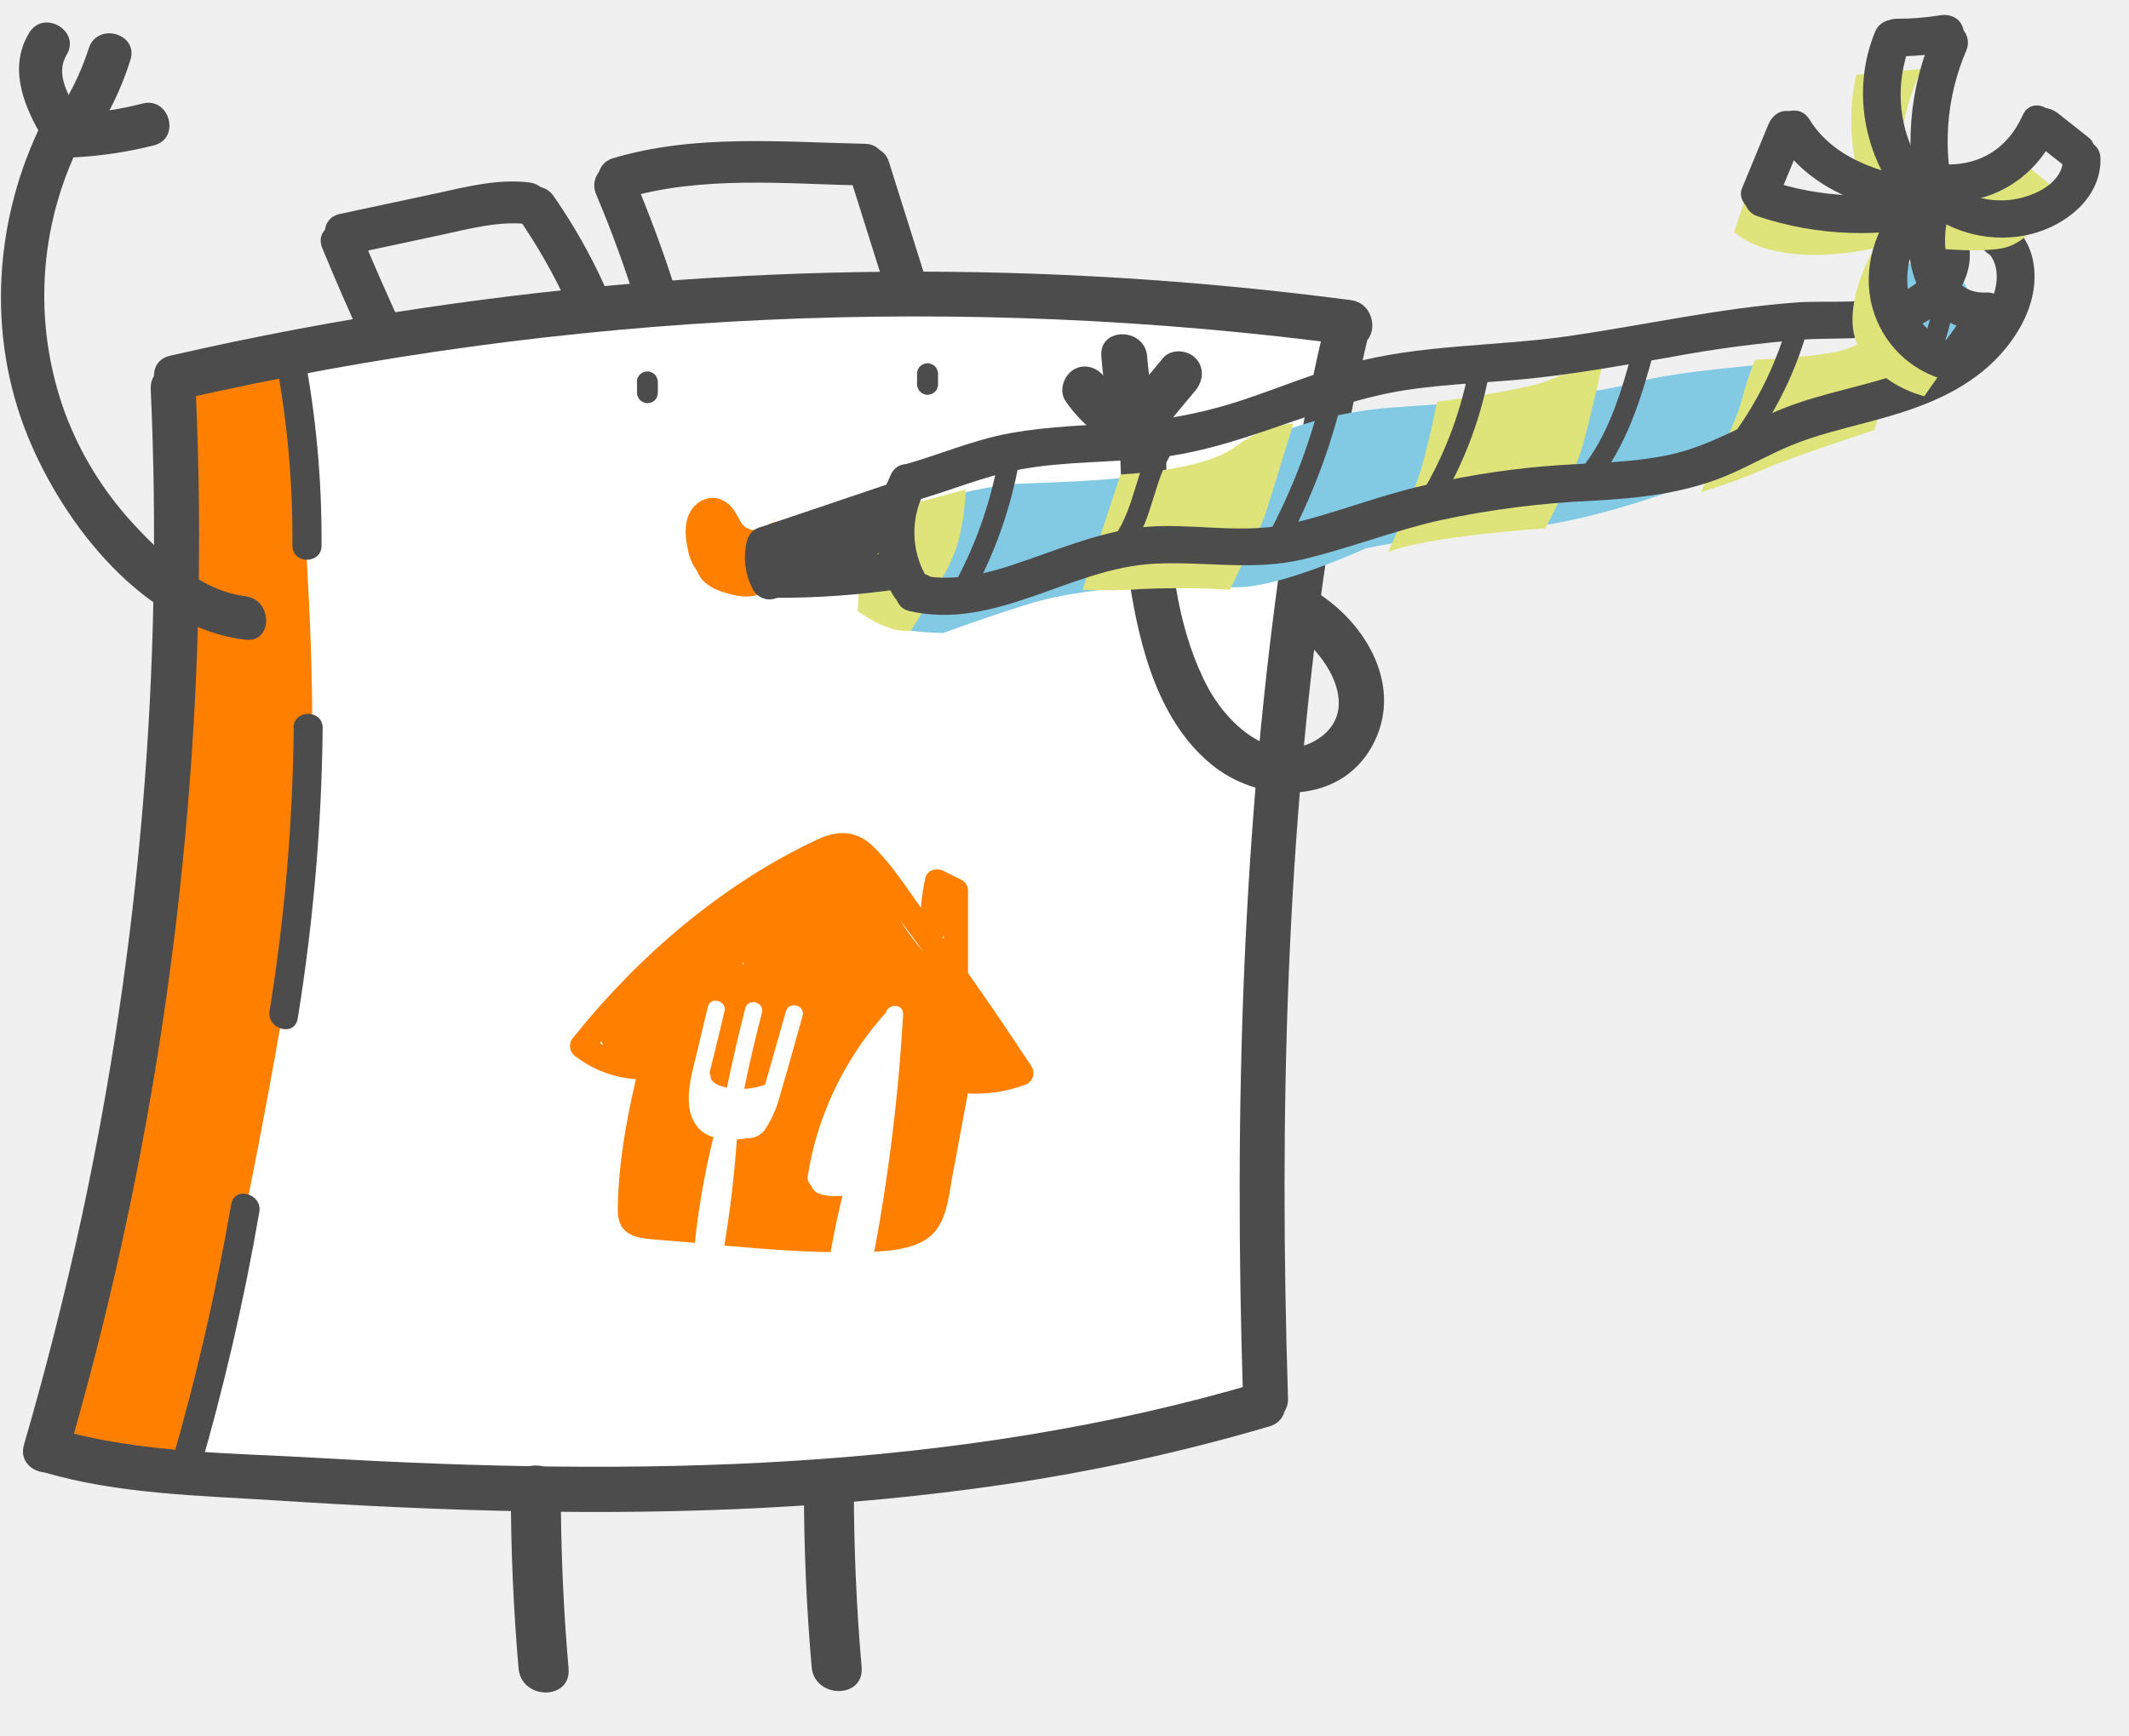
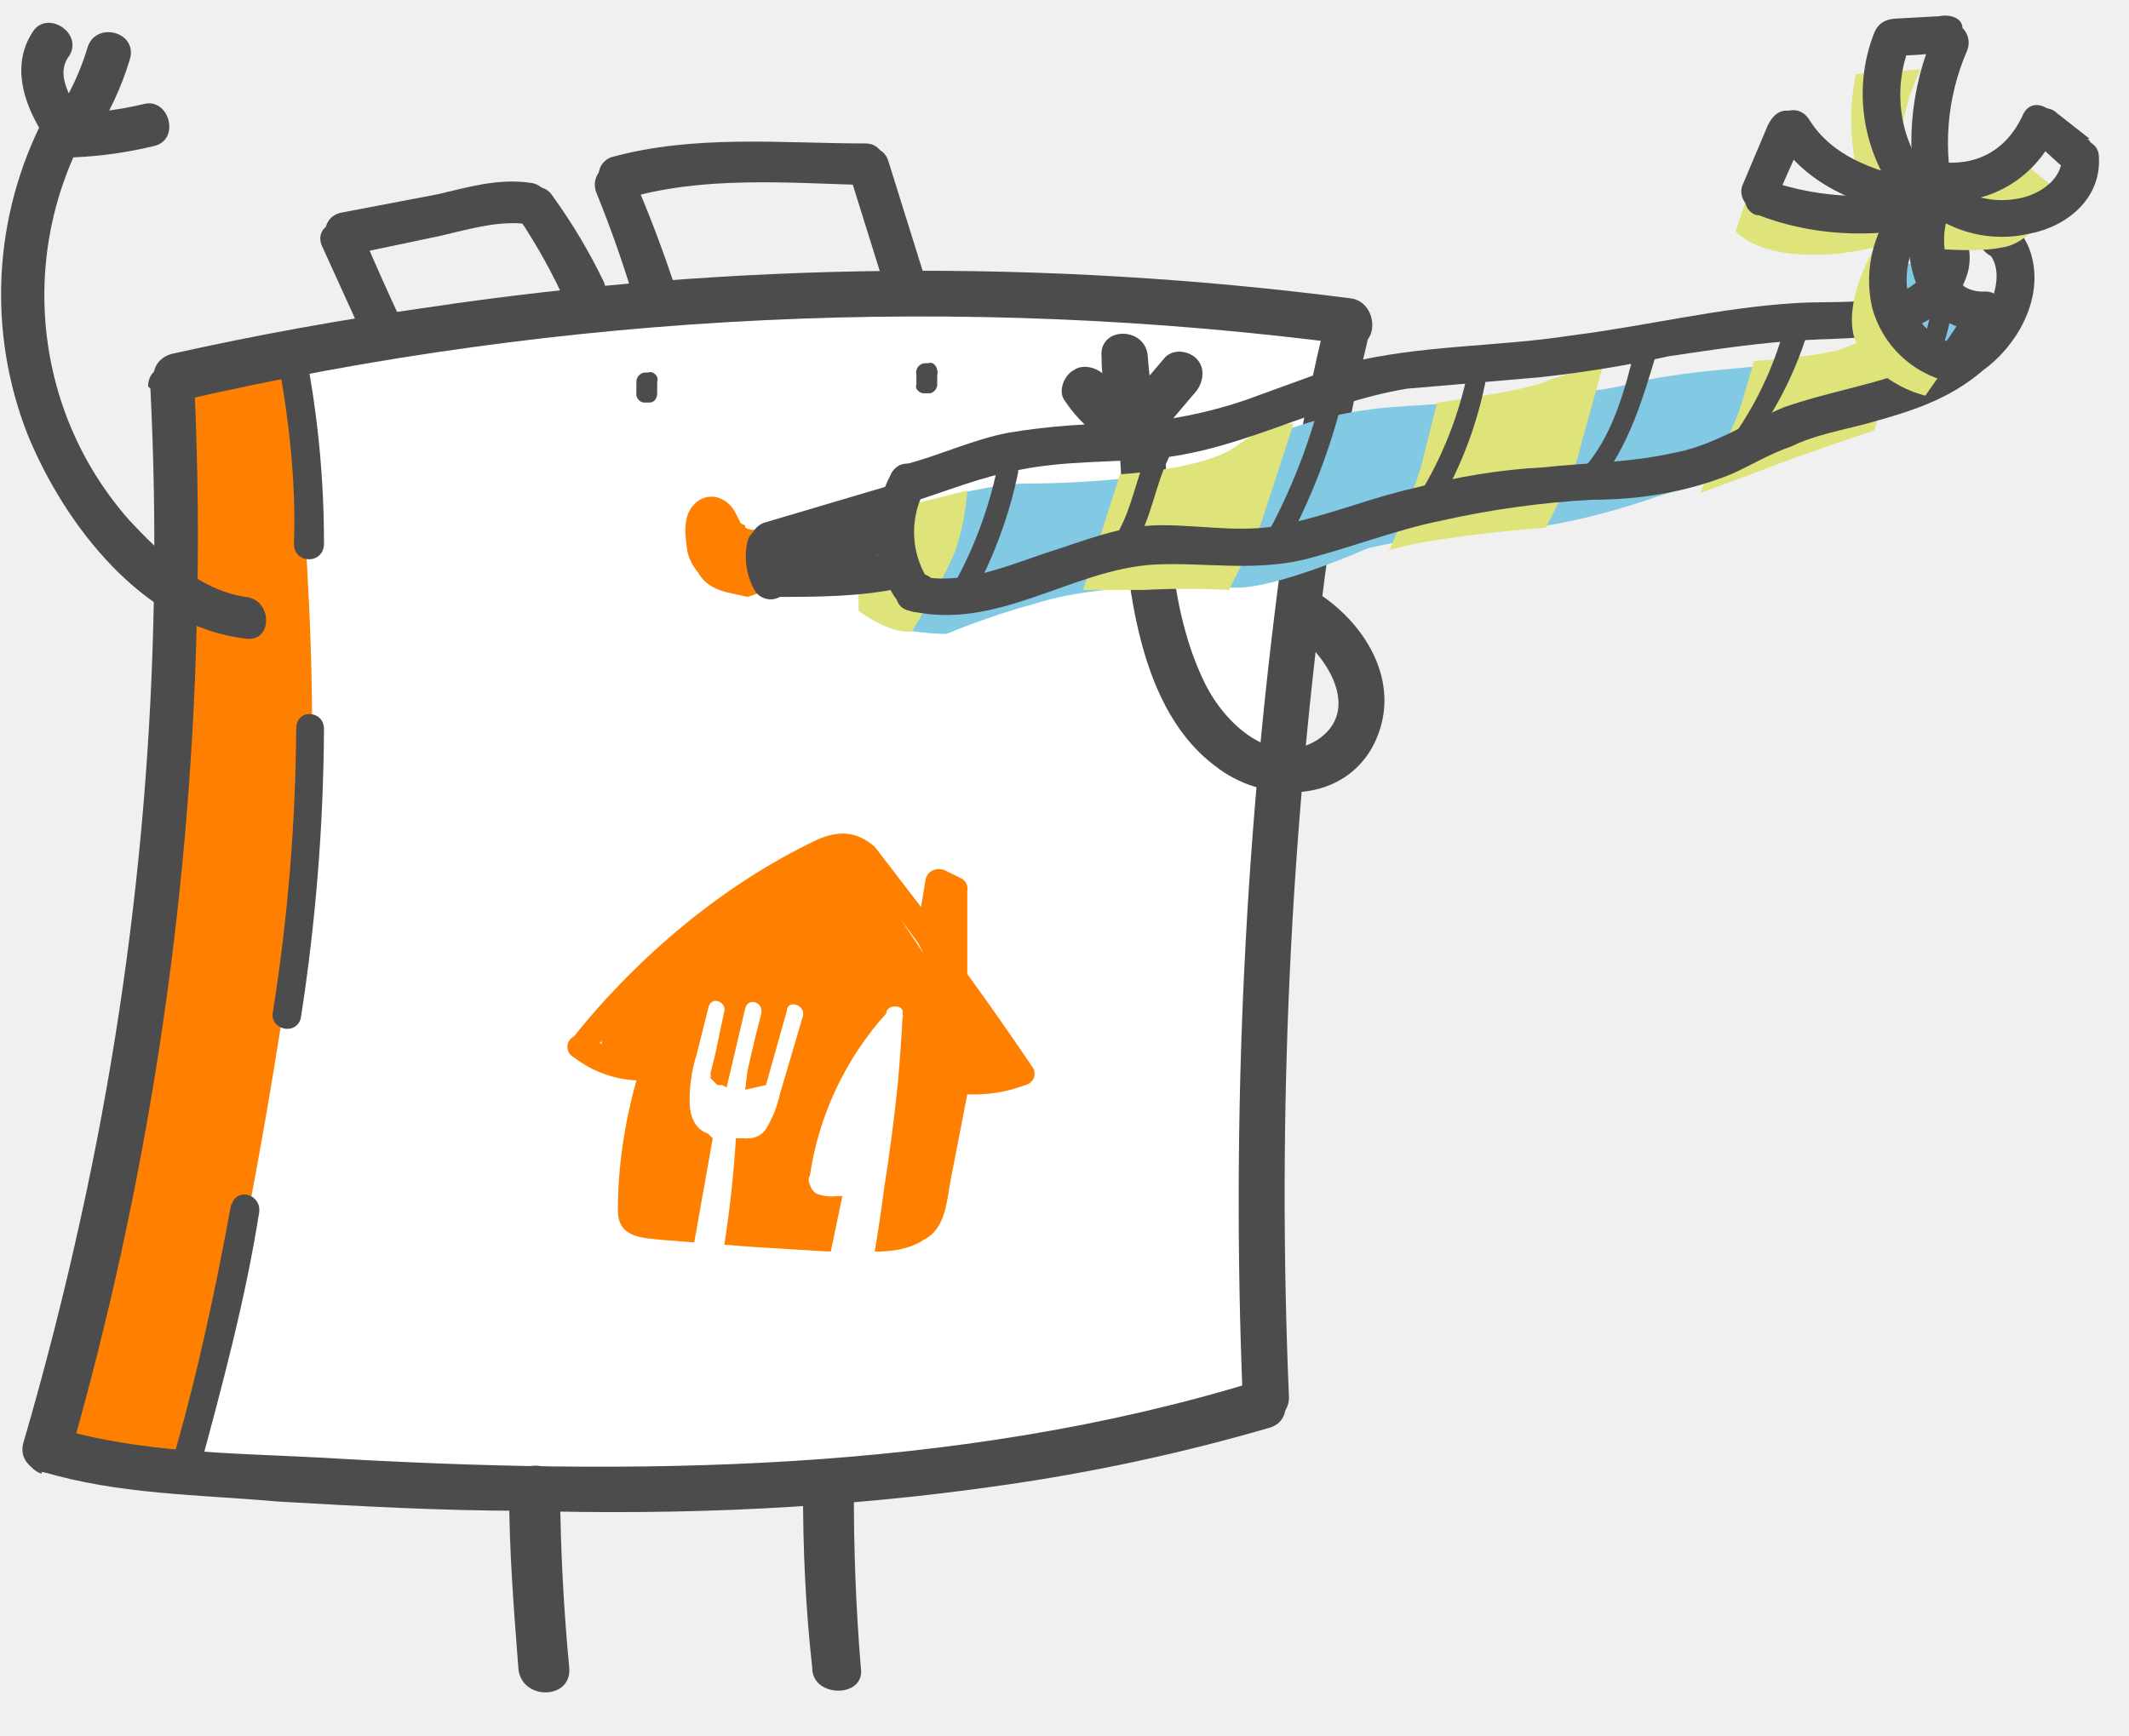
<svg xmlns="http://www.w3.org/2000/svg" viewBox="0 0 92 75">
-   <g fill-rule="nonzero" fill="none">
-     <path d="M2.339 62.548s2.339-9.425 2.996-12.132C5.99 47.708 6.92 33.58 7.43 30.668c.51-2.91.05-13.86.05-13.86s11.695-2.486 19.05-3.51c7.355-1.023 31.846.65 31.846.65s-.57 1.596-.613 2.188c-.043.592-1.844 9.075-2.757 21.044-.912 11.97-.072 23.25-.072 23.25s-17.128 3.773-27.126 3.948c-9.999.175-25.47-1.83-25.47-1.83z" fill="#FFF" />
-     <path d="M8.296 63.624L2.1 62.68s2.434-9.205 3.276-14.41c.842-5.206 1.929-12.079 2.058-17.602.13-5.522-.237-14.352-.237-14.352l5.317-1.233s1.471 13.515.807 20.787c-.664 7.272-3.555 20.623-4.145 23.15-.59 2.526-.88 4.604-.88 4.604zM44.585 46.111a142.95 142.95 0 00-2.753-4.052v-3.563a.516.516 0 00-.261-.455l-.813-.404c-.286-.14-.697-.038-.772.316-.092.42-.156.847-.195 1.276-.635-.888-1.259-1.864-2.033-2.617-.734-.722-1.527-.75-2.436-.327-4.093 1.915-7.736 5.036-10.545 8.555a.543.543 0 00.106.829 4.816 4.816 0 002.598.976c-.439 1.861-.772 3.79-.782 5.655 0 1.238.975 1.224 1.979 1.307l1.347.112c.165-1.54.433-3.066.805-4.569a1.844 1.844 0 01-.272-.106c-.552-.278-.78-.877-.795-1.466-.018-.667.17-1.332.327-1.976l.497-2.081c.113-.471.836-.27.72.2l-.443 1.83c-.065.273-.139.542-.204.822a.373.373 0 01.049.18c0 .048.015.094.043.132.059.078.135.14.223.18.08.046.166.08.256.1.061.018.124.032.18.047.24-1.15.504-2.294.793-3.43.12-.467.846-.269.72.2a63.55 63.55 0 00-.594 2.479c-.06.267-.113.541-.169.803.307-.016.61-.077.9-.18l.9-3.168c.132-.466.856-.267.719.2-.322 1.137-.633 2.276-.968 3.41a4.964 4.964 0 01-.63 1.463.9.9 0 01-.827.407.458.458 0 01-.112.027c-.098.01-.2.02-.302.027a49.114 49.114 0 01-.54 4.588l1.322.11c1.089.086 2.18.16 3.27.17.143-.813.314-1.62.51-2.424h-.244a1.877 1.877 0 01-.819-.125.568.568 0 01-.291-.34.407.407 0 01-.142-.402c.091-.585.221-1.163.388-1.73.591-1.98 1.613-3.8 2.992-5.334.101-.4.765-.377.738.08v.043a.344.344 0 01-.009.12 82.505 82.505 0 01-.209 2.771 81.284 81.284 0 01-.568 4.619c0 .03-.005.06-.015.088a76.336 76.336 0 01-.444 2.617c.75-.03 1.524-.128 2.125-.462.97-.541 1.052-1.716 1.234-2.707l.682-3.67a6.204 6.204 0 002.443-.36.54.54 0 00.32-.791zm-18.66-1.018c.023-.03.048-.06.072-.088.016.055.036.108.061.16-.045-.023-.09-.043-.133-.072zm6.196-3.39l-.046-.045.068-.05-.022.096zm6.733-1.985c.277.361.55.742.824 1.116l.234.328c-.386-.45-.737-.931-1.049-1.437l-.009-.007zm1.927.863a.798.798 0 00-.045-.063.38.38 0 00.045-.103v.166z" fill="#FF8000" />
-     <path d="M22.075 64.389c0 2.581.111 5.157.334 7.727.12 1.377 2.282 1.39 2.16 0a89.304 89.304 0 01-.335-7.727c0-1.393-2.16-1.395-2.16 0zM34.74 64.328c0 2.58.11 5.156.334 7.726.12 1.377 2.28 1.39 2.159 0a89.304 89.304 0 01-.335-7.726c0-1.394-2.159-1.396-2.159 0z" fill="#4C4C4C" />
+   <g fill="none">
+     <path fill="#FFF" d="M2.3 62.5l3-12c.7-2.8 1.6-17 2.1-19.8.5-3 0-13.9 0-13.9s11.8-2.5 19.1-3.5c7.4-1 31.9.6 31.9.6s-.6 1.6-.6 2.2c0 .6-1.9 9.1-2.8 21-1 12 0 23.3 0 23.3s-17.2 3.8-27.2 4c-10 .2-25.5-1.9-25.5-1.9z" />
+     <path fill="#FF8000" d="M8.3 63.6l-6.2-1s2.4-9.1 3.3-14.3c.8-5.2 1.9-12.1 2-17.6.2-5.6-.2-14.4-.2-14.4l5.3-1.2s1.5 13.5.8 20.8a236.3 236.3 0 01-5 27.7zm36.3-17.5a143 143 0 00-2.8-4v-3.6a.5.5 0 00-.2-.5l-.8-.4c-.3-.1-.7 0-.8.4l-.2 1.2-2-2.6c-.8-.7-1.6-.7-2.5-.3-4 1.9-7.7 5-10.5 8.5a.5.5 0 000 .9 4.8 4.8 0 002.7 1c-.5 1.8-.8 3.7-.8 5.6 0 1.2 1 1.2 2 1.3l1.3.1.8-4.5a1.8 1.8 0 01-.2-.2c-.6-.2-.8-.8-.8-1.4 0-.7.1-1.4.3-2l.5-2c.1-.6.8-.3.7.1l-.4 1.9-.2.8a.4.4 0 010 .2l.3.3h.2l.2.1.8-3.4c.1-.5.8-.3.7.2a63.5 63.5 0 00-.6 2.5l-.1.8.9-.2.9-3.2c0-.5.8-.3.7.2l-1 3.4a5 5 0 01-.6 1.5.9.9 0 01-.8.4.5.5 0 01-.2 0h-.3a49.1 49.1 0 01-.5 4.6l1.3.1 3.3.2.5-2.4h-.2a1.9 1.9 0 01-.9-.1.6.6 0 01-.3-.4.4.4 0 010-.4 13.4 13.4 0 013.3-7c0-.4.8-.4.7 0a.3.3 0 010 .2 82.5 82.5 0 01-.2 2.8 81.3 81.3 0 01-.6 4.6 76.3 76.3 0 01-.4 2.7c.7 0 1.5-.1 2.1-.5 1-.5 1-1.7 1.2-2.7l.7-3.6a6.2 6.2 0 002.5-.4.5.5 0 00.3-.8zm-18.7-1l.1-.1v.1zm6.2-3.4zm6.8-2l.8 1.1.2.4-1-1.5zm1.9.9a.4.4 0 000-.2v.2z" />
+     <path fill="#4C4C4C" d="M22 64.4c0 2.6.2 5.1.4 7.7.1 1.4 2.3 1.4 2.2 0a89.3 89.3 0 01-.4-7.7c0-1.4-2.1-1.4-2.1 0zm12.7 0c0 2.5.1 5 .4 7.7 0 1.3 2.3 1.3 2.1 0a89.3 89.3 0 01-.3-7.8c0-1.4-2.2-1.4-2.2 0z" />
    <g fill="#4C4C4C">
-       <path d="M57.215 14.157c-.783 3.368-1.427 6.733-1.89 10.162-.163 1.225 1.708 1.756 1.876.518.46-3.43 1.104-6.792 1.887-10.162.284-1.22-1.589-1.741-1.873-.518zM6.513 16.809c.544 12-.456 24.019-2.976 35.762a147.35 147.35 0 01-2.499 9.869c-.36 1.207 1.524 1.722 1.873.518A142.893 142.893 0 008.55 27.102a140.1 140.1 0 00-.094-10.288c-.055-1.249-1.999-1.263-1.943 0v-.005z" />
-       <path d="M7.873 17.256a142.31 142.31 0 0150.506-2.333c1.236.162 1.224-1.789 0-1.95a144.586 144.586 0 00-39.942.316 141.936 141.936 0 00-11.089 2.087c-1.218.28-.702 2.166.518 1.88h.007zM55.488 23.258c-1.817 12.282-2.17 24.775-1.772 37.18.04 1.25 1.979 1.264 1.943 0-.39-12.215-.088-24.546 1.702-36.655.18-1.227-1.69-1.756-1.873-.518v-.007z" />
-       <path d="M1.84 63.62c3.257.966 6.764 1.018 10.132 1.236 3.53.228 7.064.398 10.601.466 6.922.132 13.854-.142 20.714-1.144a83.42 83.42 0 0011.575-2.527c1.196-.361.687-2.236-.517-1.88-13.134 3.883-26.966 4.035-40.529 3.248-3.778-.222-7.801-.197-11.459-1.28-1.202-.36-1.715 1.524-.516 1.88v.001zM11.905 15.502c.509 2.663.753 5.37.73 8.082 0 .813 1.26.814 1.26 0a43.051 43.051 0 00-.775-8.423c-.151-.798-1.366-.46-1.215.336v.005zM12.692 31.464a81.67 81.67 0 01-1.042 12.23c-.13.796 1.08 1.137 1.214.336a83.99 83.99 0 001.08-12.566c0-.812-1.26-.814-1.26 0h.008z" />
-       <path d="M9.991 52.05c-.655 3.8-1.524 7.559-2.602 11.26-.228.781.988 1.115 1.215.335 1.078-3.7 1.946-7.46 2.602-11.258.138-.796-1.08-1.137-1.215-.336z" />
+       <path d="M57.2 14.2c-.8 3.3-1.4 6.7-1.9 10.1-.1 1.2 1.7 1.8 1.9.5.5-3.4 1.1-6.8 1.9-10.1.3-1.2-1.6-1.8-1.9-.5zM6.5 16.8c.6 12-.4 24-3 35.8A147.3 147.3 0 011 62.4c-.3 1.2 1.6 1.8 2 .6A142.9 142.9 0 008.5 27a140.1 140.1 0 00-.1-10.3c-.1-1.2-2-1.2-2 0z" />
+       <path d="M7.9 17.3a142.3 142.3 0 0150.5-2.4c1.2.2 1.2-1.8 0-2a144.6 144.6 0 00-40 .4 142 142 0 00-11 2c-1.3.4-.8 2.2.5 2zm47.6 6a208.6 208.6 0 00-1.8 37.1c0 1.3 2 1.3 2 0a206 206 0 011.7-36.6c.1-1.2-1.7-1.8-2-.5z" />
+       <path d="M1.8 63.6c3.3 1 6.8 1 10.2 1.3 3.5.2 7 .4 10.6.4 6.9.2 13.8-.1 20.7-1.1a83.4 83.4 0 0011.6-2.5c1.2-.4.6-2.3-.6-2-13 4-27 4.1-40.5 3.3-3.8-.2-7.8-.2-11.4-1.3-1.2-.3-1.8 1.6-.6 2zM12 15.5c.5 2.7.8 5.4.7 8 0 .9 1.3.9 1.3 0a43 43 0 00-.8-8.3c-.1-.8-1.3-.5-1.2.3zm.8 16a81.7 81.7 0 01-1 12.2c-.2.8 1 1.1 1.2.3a84 84 0 001-12.5c0-.8-1.2-.9-1.2 0z" />
+       <path d="M10 52c-.7 3.8-1.5 7.6-2.6 11.3-.2.8 1 1.1 1.2.3 1-3.7 2-7.4 2.6-11.2.1-.8-1-1.1-1.2-.3z" />
    </g>
    <g fill="#4C4C4C">
-       <path d="M29.268 12.775a56.183 56.183 0 00-1.952-5.287c-.454-1.064-2.005-.146-1.555.912a51.13 51.13 0 011.77 4.855c.344 1.105 2.082.634 1.737-.48z" />
-       <path d="M26.965 8.582c3.346-1.003 6.977-.633 10.42-.561 1.158.025 1.158-1.78 0-1.805-3.614-.076-7.387-.428-10.897.624-1.108.333-.637 2.076.477 1.742z" />
-       <path d="M36.679 7.478l1.51 4.8c.347 1.105 2.083.634 1.734-.48l-1.51-4.8c-.347-1.105-2.083-.632-1.734.48zM17.377 14.147a108.59 108.59 0 01-1.711-3.895c-.441-1.056-2.183-.592-1.736.48.6 1.455 1.23 2.898 1.894 4.332.486 1.052 2.037.137 1.553-.912v-.005z" />
-       <path d="M15.166 10.988l3.832-.821c1.283-.274 2.56-.635 3.88-.475 1.149.14 1.138-1.668 0-1.805-1.361-.166-2.698.18-4.024.47l-4.165.89c-1.132.241-.653 1.985.477 1.741z" />
-       <path d="M22.366 9.375a24.51 24.51 0 012.175 3.815c.48 1.056 2.032.139 1.553-.902a24.3 24.3 0 00-2.175-3.818c-.659-.944-2.219-.043-1.553.912v-.007z" />
+       <path d="M29.3 12.8a56.2 56.2 0 00-2-5.3c-.4-1-2-.2-1.5.9a51.1 51.1 0 011.7 4.9c.4 1 2.1.6 1.8-.5z" />
+       <path d="M27 8.6c3.3-1 7-.7 10.4-.6 1.1 0 1.1-1.8 0-1.8-3.6 0-7.4-.4-11 .6-1 .4-.5 2.1.6 1.8z" />
+       <path d="M36.7 7.5l1.5 4.8c.3 1 2 .6 1.7-.5L38.4 7c-.3-1.1-2-.6-1.7.5zM17.4 14a108.6 108.6 0 01-1.7-3.8c-.5-1.1-2.2-.6-1.8.4l2 4.4c.4 1 2 .1 1.5-1z" />
+       <path d="M15.2 11l3.8-.8c1.3-.3 2.6-.7 3.9-.5 1.1.1 1.1-1.7 0-1.8-1.4-.2-2.7.2-4 .5l-4.2.8c-1.1.3-.7 2 .5 1.8z" />
+       <path d="M22.4 9.4a24.5 24.5 0 012.1 3.8c.5 1 2 .1 1.6-1a24.3 24.3 0 00-2.2-3.7c-.6-1-2.2 0-1.5.9z" />
+     </g>
+     <path fill="#4C4C4C" d="M27.5 16.5v.5a.3.3 0 000 .1.4.4 0 00.3.3H28.1a.4.4 0 00.2-.1.5.5 0 00.1-.3v-.5a.3.3 0 000-.2.4.4 0 00-.2-.2.3.3 0 00-.2 0h-.1a.4.4 0 00-.4.4zm12.1-.3v.4a.3.3 0 000 .2.4.4 0 00.3.2H40.2a.4.4 0 00.3-.4v-.4a.3.3 0 000-.2.4.4 0 00-.2-.3.3.3 0 00-.2 0H40a.4.4 0 00-.4.5z" />
+     <path fill="#FF8000" d="M32.7 22.9h-.2s.1 0 0 0a.8.8 0 01-.3-.1.7.7 0 010-.1.4.4 0 01-.2-.1l-.2-.4a1.3 1.3 0 00-.8-.7 1 1 0 00-1 .3c-.5.5-.4 1.3-.3 2 .1.6.6 1.2 1.1 1.5.8.3 1.6.3 2.3-.1a.5.5 0 00.2-.7.5.5 0 00-.6-.1 1.6 1.6 0 01-1.4.1 2 2 0 01-.2-.1 2 2 0 01-.2-.2 1.4 1.4 0 01-.3-.6 2.3 2.3 0 010-.7v-.3s0-.1 0 0a.8.8 0 01.1-.1c.2-.1 0 0 0 0s.1 0 0 0a.4.4 0 01.2 0s.1.1 0 0l.1.1.1.2.2.3a1.6 1.6 0 001.7.7.5.5 0 00.3-.6.5.5 0 00-.6-.3z" />
+     <path fill="#FF8000" d="M30.2 22.4a3.3 3.3 0 00.3 2l.3.4a.6.6 0 00.7 0c.4-.2.4-.7.3-1.1 0-.4-.2-.7-.3-1.1a.5.5 0 00-.9.1V24c.2.5.5.8.9 1 .4.1 1 0 1.2-.4a.9.9 0 000-.7.6.6 0 00-.6-.5.6.6 0 00-.5.7.6.6 0 00.7.6l-.2-1a.6.6 0 00-.4 1 .5.5 0 00.7.1.5.5 0 00.1-.6v.2a.4.4 0 01-.2.3.5.5 0 00.4-.6.5.5 0 00-.6-.3c.2 0 .4 0 .3.3v.2c-.1 0-.1 0 0 0a.2.2 0 01-.2 0 .3.3 0 01-.2 0 .2.2 0 010-.2s0-.1 0 0c-.1 0-.1 0 0 0-.2 0 0 0 0 0a.4.4 0 01-.1 0c-.2.1 0 0 0 0h-.1a.8.8 0 00-.1 0c-.1 0-.1 0 0 0l-.1-.1v-.1s0-.2 0 0v-.2-.9l-1 .1.3 1v.4a.3.3 0 01.2-.1.2.2 0 01.2 0V24l-.1-.1a2.7 2.7 0 01-.1-.5v-.1-.3-.4c-.1.1-.1.1 0 0a.5.5 0 00-.1-.3.5.5 0 00-.3-.2c-.2 0-.5 0-.6.3z" />
+     <path fill="#FF5000" d="M32.3 23.8l.1 1a.5.5 0 00.5.4.5.5 0 00.4-.5v-.9a.5.5 0 00-.5-.4.5.5 0 00-.5.4z" />
+     <path fill="#FF5000" d="M32.6 23.3v1.4c0 .6 1 .6 1 0l-.1-1.4c0-.6-1-.6-1 0z" />
+     <path fill="#FF8000" d="M32.3 24c.4 0 .7 0 1-.3l.2-.2h.2a.2.2 0 01-.2-.1c0 .2 0 0 0 0l-.1.6v.2h-.1l-.1.1-.2.1a1.7 1.7 0 01-.1 0h-.2-.3-.5s.1 0 0 0h-.1s-.1 0 0 0h-.1a.5.5 0 10-.8.5c.3.4.8.5 1.3.5s1 0 1.4-.3c.4-.3.7-.7.8-1.2v-1a.8.8 0 00-.9-.3c-.3 0-.5.2-.7.4a2.5 2.5 0 01-.3.2h-.1a.9.9 0 01-.1 0 .5.5 0 00-.5.5.5.5 0 00.5.4z" />
+     <path fill="#FF8000" d="M32.8 24.7l.7-.5a.4.4 0 00.1-.2.3.3 0 000-.2.5.5 0 00-.4-.4h-.1a.5.5 0 00-.2.1l-.7.6a.3.3 0 00-.1.1.3.3 0 000 .2.5.5 0 00.4.5h.1a.5.5 0 00.2-.2z" />
+     <path fill="#FF8000" d="M29.8 23.2v.8l.4.8c.3.5.8.7 1.2.8l.9.2.9-.3c.4-.2.8-.5 1-1a1.8 1.8 0 000-1.6c-.3-.5-1.1 0-.8.5a.8.8 0 01-.2 1l-.3.2-.6.3a2.3 2.3 0 01-.7-.2 1.3 1.3 0 01-.5-.2 1.3 1.3 0 01-.3-.5 1.8 1.8 0 01-.1-.8.5.5 0 00-.5-.5.5.5 0 00-.4.5z" />
+     <path fill="#FF8000" d="M31.7 24.7c.5 0 .5-.9 0-.9s-.6 1 0 1z" />
+     <g fill="#4C4C4C">
+       <path d="M10.6 25.8c-2-.3-3.7-1.9-5-3.3a14.6 14.6 0 01-2.8-4.7 14.8 14.8 0 01.7-11.7c.5-1-1-2-1.6-1a16.6 16.6 0 00-.7 13.7c1.6 3.9 5 8.3 9.4 8.8 1.2.2 1.2-1.7 0-1.8z" />
+       <path d="M3.3 4.8C3 4 2.4 3.2 3 2.4c.6-1-1-2-1.6-1-.9 1.4-.4 3 .4 4.3.6 1 2.2.1 1.6-1z" />
+       <path d="M4 6a12.9 12.9 0 001.6-3.4C6 1.4 4.2.9 3.8 2a11.1 11.1 0 01-1.4 3C1.7 6 3.4 7 4 6z" />
+       <path d="M3.2 6.8a17.7 17.7 0 003.5-.5c1.1-.3.6-2.1-.5-1.8a15 15 0 01-3 .4C2 5 2 7 3.2 6.8z" />
    </g>
    <g fill="#4C4C4C">
-       <path d="M27.528 16.515v.45a.337.337 0 00.04.181.39.39 0 00.237.239c.055.03.118.043.18.04l.119-.017a.446.446 0 00.2-.115.468.468 0 00.124-.327v-.451a.337.337 0 00-.04-.18.39.39 0 00-.237-.24.334.334 0 00-.18-.039l-.12.016a.446.446 0 00-.33.435l.007.008zM39.628 16.154v.45a.337.337 0 00.04.181.39.39 0 00.237.239c.055.03.117.043.18.04l.118-.017a.446.446 0 00.332-.435v-.451a.337.337 0 00-.04-.18.39.39 0 00-.238-.239.334.334 0 00-.18-.04l-.118.017a.446.446 0 00-.331.435z" />
+       <path d="M55.9 27.3c1.4 1 3 3.4 1 4.7-2 1.2-4-.8-4.8-2.4-1.7-3.4-1.6-7.5-1.8-11.2 0-1.2-2-1.3-2 0 .2 2.2.2 4.5.5 6.7.4 2.9 1.3 6.2 3.7 8 2 1.6 5.4 1.7 6.8-.8 1.4-2.6-.2-5.3-2.4-6.7-1-.7-2 1-1 1.7z" />
+       <path d="M50 18.9l1.7-2c.3-.4.4-1 0-1.4-.4-.4-1.1-.4-1.4 0l-1.7 2c-.4.4-.4 1 0 1.4.3.4 1 .4 1.4 0z" />
+       <path d="M50 18.1a16.7 16.7 0 01-.4-2.7c-.1-1.3-2.1-1.3-2 0 0 1 .2 2.2.5 3.2.3 1.3 2.2.7 2-.5z" />
+       <path d="M49.2 17.5a3.9 3.9 0 01-1.4-1.2c-.3-.4-1-.6-1.4-.3-.4.2-.7.9-.4 1.3a5.9 5.9 0 002.2 2c.5.2 1 0 1.4-.4.2-.5 0-1.1-.4-1.4z" />
    </g>
-     <path d="M32.746 22.904c-.09.02-.034.009-.013 0a.795.795 0 01-.113 0h-.088c-.078 0 .091.029-.036 0a.756.756 0 01-.303-.132c.05.034 0 0-.016-.012a.688.688 0 01-.065-.064.438.438 0 01-.091-.12c-.087-.14-.155-.288-.243-.425a1.298 1.298 0 00-.75-.61 1.077 1.077 0 00-.981.298c-.516.487-.459 1.298-.319 1.931.119.653.53 1.215 1.116 1.524.74.332 1.594.283 2.29-.132a.453.453 0 00.161-.618.45.45 0 00-.616-.162 1.572 1.572 0 01-1.355.143c-.073-.027.045.023-.025-.011l-.086-.043a1.92 1.92 0 01-.144-.089 1.943 1.943 0 01-.18-.18 1.417 1.417 0 01-.275-.625 2.25 2.25 0 01-.074-.722c.007-.083.024-.165.05-.243l.03-.058c.012-.02.06-.08.03-.044a.816.816 0 01.07-.06s.065-.037.023-.017c-.041.02.036-.011.047-.015.06-.018-.014 0-.014 0s.07 0 0 0a.416.416 0 01.084.024c-.04-.016-.023-.02.01.014 0 0-.044-.038 0 0 .042.038.053.053.08.08.027.027.052.065.015.014l.037.056c.036.057.07.117.103.18.061.112.12.228.192.334a1.633 1.633 0 001.7.68.453.453 0 00.314-.555.458.458 0 00-.565-.341z" fill="#FF8000" />
-     <path d="M30.178 22.406a3.316 3.316 0 00.297 1.985c.067.152.164.29.284.404a.639.639 0 00.76.094c.386-.258.383-.781.302-1.19-.072-.371-.193-.736-.299-1.1a.45.45 0 00-.883.12c.048.403-.033.806.04 1.21.08.445.393.813.818.964.443.14.924-.035 1.173-.428a.863.863 0 00.105-.697.622.622 0 00-.693-.433.611.611 0 00-.527.69.646.646 0 00.784.53l-.24-.871a.594.594 0 00-.359.871.45.45 0 00.616.162.453.453 0 00.161-.618l.04.166a.226.226 0 01-.024.108.36.36 0 01-.194.18.457.457 0 00.315-.555.464.464 0 00-.554-.316c.198-.038.405.11.334.326l-.084.147c-.067.045-.08.056-.041.032a.18.18 0 01-.107.034h-.018a.28.28 0 01-.225-.111.22.22 0 01-.043-.078c0-.07-.009-.081-.009-.03 0 .086.018-.104 0-.012-.01.035-.01.035 0 0 .011-.034.016-.037 0 0-.066.089 0 0 0 0a.393.393 0 01-.04.038c-.028.026-.026.026 0 0 .028-.025.031-.023 0 0l-.048.027s.104-.045 0 0c-.104.046.094 0 .01 0h-.057.049l-.095-.027s.1.054 0 0a.786.786 0 00-.072-.045c.052.042.059.045.023.015l-.022-.02a.43.43 0 01-.04-.042c-.024-.03-.024-.03 0 0 .026.031.024.03 0 0l-.03-.05-.02-.038c-.012-.029 0-.018.015.03-.018-.018-.024-.07-.03-.097-.008-.027-.033-.144-.019-.072.015.072 0-.06 0-.076-.018-.301.033-.603 0-.902l-.883.119c.095.33.196.659.275.992 0 .037.016.073.024.109.007.036 0 .048.012.072v-.029.152l-.016.07c-.014.043-.014.045 0 0s.016-.036 0 0a.27.27 0 01.164-.123.24.24 0 01.19.011.156.156 0 01.074.049.315.315 0 01-.043-.042c.034.047.041.058.023.031l-.106-.18-.043-.092c-.02-.047-.018-.042 0 .014l-.025-.063a2.714 2.714 0 01-.124-.424c0-.033-.015-.067-.02-.1l-.01-.068c.008.065.01.07 0 .02-.012-.05-.014-.136-.015-.204-.002-.069 0-.16 0-.239v-.1-.067c-.01.063-.01.068 0 .018a.498.498 0 00-.045-.349.457.457 0 00-.268-.205c-.214-.051-.517.065-.555.314l.038-.011z" fill="#FF8000" />
-     <path d="M32.345 23.824l.095.903a.463.463 0 00.45.451.452.452 0 00.45-.451l-.096-.903a.465.465 0 00-.45-.45.452.452 0 00-.45.45z" fill="#FF5000" />
-     <path d="M32.586 23.326l.073 1.356c.03.577.932.58.9 0l-.074-1.356c-.032-.577-.932-.58-.9 0z" fill="#FF5000" />
-     <path d="M32.253 24.086c.4-.011.784-.158 1.09-.417l.203-.148.105-.072s.057-.038.06-.036a.219.219 0 01-.055.01.2.2 0 01-.122-.039s-.038-.061-.013-.016 0-.015 0-.022c0-.007.015.076.01.03-.006-.044 0 .03 0 .031v.069c0 .078.01-.056 0 .018-.03.172-.075.341-.134.505.029-.075-.018.04-.029.062-.01.021-.04.072-.06.106-.023.035-.024.035-.035.05-.01.017.043-.046.009-.01l-.1.103c-.057.054.032-.013-.037.027l-.102.06c-.074.037.04-.011-.04.014a1.654 1.654 0 01-.135.038l-.119.023c-.052.011.011 0 .02 0h-.063c-.088 0-.18.01-.27.01-.09 0-.207 0-.311-.013h-.189c-.066 0 .076.014 0 0a1.454 1.454 0 01-.126-.027l-.054-.015c-.01 0-.083-.03-.029 0 .054.03 0 0-.01 0l-.06-.036s.061.049.027.015c-.034-.035.054.088 0 0a.45.45 0 10-.775.456c.286.457.802.52 1.295.542.493.021.986 0 1.393-.264.416-.3.695-.755.773-1.263.093-.3.079-.623-.041-.914a.76.76 0 00-.826-.404c-.273.056-.498.282-.72.435a2.517 2.517 0 01-.3.18c-.061.03.061-.012 0 0-.03 0-.063.02-.095.03-.08.021-.018 0 0 0a.897.897 0 01-.12 0 .452.452 0 00-.45.45.461.461 0 00.45.452l-.015-.02z" fill="#FF8000" />
-     <path d="M32.832 24.727l.686-.572a.361.361 0 00.093-.147.34.34 0 00.038-.18.45.45 0 00-.45-.451l-.119.016a.45.45 0 00-.198.116l-.687.572a.348.348 0 00-.092.146.34.34 0 00-.04.18.45.45 0 00.45.452l.121-.017a.45.45 0 00.198-.115z" fill="#FF8000" />
-     <path d="M29.779 23.193c-.019.285.017.572.106.844.078.278.183.547.313.804.257.469.752.671 1.24.808.274.087.56.133.847.137.305-.016.603-.1.87-.247.453-.227.89-.513 1.102-.993a1.78 1.78 0 00-.084-1.65c-.305-.492-1.08-.039-.778.457a.845.845 0 01-.17 1.1c-.098.072-.2.137-.308.193-.19.128-.406.21-.632.238a2.257 2.257 0 01-.72-.136 1.258 1.258 0 01-.48-.216 1.323 1.323 0 01-.288-.58 1.774 1.774 0 01-.124-.76.454.454 0 00-.446-.45.46.46 0 00-.45.45h.002z" fill="#FF8000" />
-     <path d="M31.666 24.727c.58 0 .58-.903 0-.903s-.58.903 0 .903z" fill="#FF8000" />
+     <path fill="#82C9E3" d="M37.2 26a18 18 0 01.2-3.4s4-1.6 6.9-1.7c2.7 0 7-.3 9-1.3a17.4 17.4 0 016.8-2c2.6-.2 8-.4 10.3-1 2.3-.6 5.5-.7 7.8-1 2.3-.4 4-.7 4.1-2a3.6 3.6 0 00-.4-2.2s2.4-.2 3 1c.7 1.1 1.4 2.4-.1 3.6a26.7 26.7 0 01-7.3 3.6l-6 1.9s-3.6 1.3-6.4 1.4c-2.7 0-6 .8-6 .8s-3.6 1.6-5.5 1.7H49s-2.5.1-4.3.7c-1.9.5-3.8 1.3-3.8 1.3s-3.6 0-3.6-1.4z" />
+     <path fill="#DEE37A" d="M39.4 27.3c-1 .1-2.3-.9-2.3-.9v-2.7l.7-1.5 4-1s-.1 1.6-.6 2.8c-.5 1.2-1.8 3.3-1.8 3.3zm7.4-1.8l1.6-5s3.6-.2 5-1.2c1.3-1 2.5-1 2.5-1l-1.3 4c-.1.5-1.5 3.2-1.5 3.2a35.3 35.3 0 00-3.7 0h-2.6zM60 23.9s1-2.4 1.4-3.7l.7-2.8s4-.5 4.9-1l2.3-.7-1 3.6c-.2 1.1-1.5 3.5-1.5 3.5s-5.1.4-6.8 1zm13.5-2.6c0-.3 1.5-2.8 1.8-4l.5-1.7s3.2-.2 4-.6a11.7 11.7 0 001.7-.8s.7.8.2 2a60.3 60.3 0 00-.7 2.4s-3.6 1.2-4.8 1.7l-2.7 1z" />
    <g fill="#4C4C4C">
-       <path d="M10.615 25.772c-1.941-.23-3.675-1.832-4.937-3.222A14.552 14.552 0 012.8 17.823 14.786 14.786 0 013.498 6.12c.54-1.083-1.08-2.027-1.62-.948-2.13 4.229-2.475 9.26-.682 13.676 1.559 3.839 5.038 8.282 9.414 8.802 1.193.143 1.184-1.736 0-1.877h.005z" />
-       <path d="M3.325 4.776c-.407-.722-.928-1.608-.446-2.406.624-1.036-.993-1.986-1.62-.948C.4 2.846.95 4.395 1.706 5.723c.597 1.05 2.214.105 1.619-.947z" />
-       <path d="M3.987 6.007a12.87 12.87 0 001.648-3.415c.36-1.154-1.44-1.648-1.8-.498a11.118 11.118 0 01-1.464 2.96c-.685.998.936 1.938 1.62.947l-.004.006z" />
-       <path d="M3.239 6.8a17.716 17.716 0 003.418-.519c1.166-.3.671-2.11-.498-1.805a14.99 14.99 0 01-2.92.448c-1.199.066-1.206 1.944 0 1.877z" />
-     </g>
-     <g fill="#4C4C4C">
-       <path d="M55.894 27.317c1.429.902 3.03 3.43.992 4.665-1.961 1.18-3.939-.777-4.766-2.41-1.73-3.412-1.62-7.437-1.785-11.157-.058-1.263-2.039-1.28-1.98 0 .101 2.226.118 4.456.447 6.666.428 2.873 1.28 6.223 3.697 8.078 2.06 1.58 5.398 1.607 6.789-.902 1.39-2.509-.207-5.285-2.395-6.657-1.08-.68-2.076 1.036-.999 1.715v.002z" />
-       <path d="M49.973 18.904l1.684-2.025c.342-.411.402-1 0-1.402-.35-.361-1.054-.415-1.4 0l-1.678 2.03c-.342.412-.401 1 0 1.405.36.351 1.056.413 1.4 0l-.006-.008z" />
-       <path d="M50.018 18.098a16.667 16.667 0 01-.448-2.697c-.102-1.263-2.083-1.276-1.979 0 .084 1.088.258 2.166.518 3.225.31 1.238 2.219.713 1.91-.528z" />
-       <path d="M49.196 17.536a3.886 3.886 0 01-1.44-1.204c-.305-.438-.865-.644-1.354-.36-.432.254-.662.916-.36 1.358a5.902 5.902 0 002.159 1.917c.475.262 1.07.103 1.353-.36.26-.443.124-1.116-.36-1.36l.002.01z" />
+       <path d="M38.5 20.5a5.5 5.5 0 00-.5 3.8c.3 1 1 2.7 2.2 2 .9-.5 0-1.9-.8-1.4h.1l.7.3a3.8 3.8 0 01-.3-3.9c.5-1-.9-1.8-1.4-.8z" />
+       <path d="M38.4 21L33 22.6c-1 .4-.5 2 .5 1.6l5.3-1.8c1-.3.6-2-.4-1.6z" />
+       <path d="M32.3 23.4a3 3 0 00.3 2.1.8.8 0 101.4-.8 1.2 1.2 0 01-.2-1 .8.8 0 00-.2-.7.8.8 0 00-1.3.4z" />
+       <path d="M33.5 25.8c1.8 0 3.7 0 5.5-.4 1-.1.6-1.7-.5-1.5a33.3 33.3 0 01-5 .3c-1 0-1 1.6 0 1.6z" />
+       <path d="M37 22.6c-.2.4-1 .5-1.4.6l-1.9.4c-1 .2-.5 1.8.5 1.5 1.4-.3 3.7-.3 4.3-2 .3-1-1.2-1.5-1.6-.5zm5 3.2a19 19 0 002-5.4.5.5 0 00-.4-.5.5.5 0 00-.5.3 18 18 0 01-1.9 5.1c-.3.5.5 1 .8.5zm7-2.2c.8-1.2.9-2.7 1.6-4 .3-.5-.5-1-.8-.4-.7 1.2-.8 2.7-1.6 4a.5.5 0 00.4.6.5.5 0 00.4-.2zm6.5.1a26.6 26.6 0 002.6-6.8c.1-.5-.8-.8-.9-.2a25.7 25.7 0 01-2.5 6.5c-.2.6.5 1 .8.5zm6.8-2.1a17.2 17.2 0 002-5.7.5.5 0 00-.2-.6.5.5 0 00-.6.4 16.5 16.5 0 01-2 5.4c-.2.5.5 1 .8.5zM69 21c1.4-1.7 2-3.8 2.6-5.8.1-.6-.7-.8-.9-.3-.5 2-1 4-2.4 5.5a.5.5 0 000 .6c.2.2.5.2.7 0z" />
+       <path d="M39.4 21.7c1.6-.5 3-1.1 4.7-1.4 2-.4 4-.3 6-.5 3.7-.4 7-2.4 10.7-3l5.8-.5c1.8-.2 3.7-.5 5.5-.9 2-.3 4-.6 5.9-.7 1.6-.1 3.4 0 5-.7 1.3-.6 2.5-2 2-3.6-.4-1.5-2-2.3-3.4-1.7-1 .5-.1 1.9.8 1.4.5-.2 1 .4 1.1 1 0 .6-.7 1.2-1.3 1.5-1.3.6-3 .4-4.6.5-3.3.2-6.5 1-9.7 1.4-3.2.5-6.5.4-9.7 1.2l-4.4 1.6a19.8 19.8 0 01-5 1c-1.7 0-3.4.1-5.2.4-1.6.3-3 1-4.6 1.4-1 .3-.6 1.8.4 1.6z" />
+       <path d="M39.3 26.4c3.8.9 7-1.8 10.6-2 2.1-.1 4.2.3 6.4-.2 2-.5 4-1.3 6-1.7a39.6 39.6 0 016.5-.9c2 0 4-.3 6-1.1.9-.4 1.7-.9 2.6-1.2 1-.5 2.2-.7 3.3-1 1.8-.5 3.5-1 5-2.3 1.4-1 2.6-3 2.1-4.9-.2-.8-.7-1.4-1.4-1.9-.6-.4-1.7-1-2.4-.7-.4 0-.7.4-.6.7a1 1 0 00.5.9c.3.2.7.1 1-.1.8-.8-.4-2-1.2-1.2l1-.1h-.1l.4.6-.6.7c-.2.1 0 0 .1.1l.5.2.9.6c.6.6.4 1.7 0 2.4-.7 1.4-2.2 2.3-3.6 2.8-1.7.6-3.5.9-5.2 1.5-1.7.7-3.1 1.7-4.9 2-1.8.4-3.7.4-5.5.6-1.9.1-3.7.4-5.6.9-1.8.4-3.5 1.1-5.3 1.5-1.9.5-3.7.1-5.6.1-1.8 0-3.4.7-5 1.2-1.8.6-3.6 1.4-5.5 1-1-.3-1.4 1.3-.4 1.5z" />
+       <path d="M75.5 19.4a15.8 15.8 0 002.6-5c.1-.5-.7-.8-1-.2a15 15 0 01-2.3 4.8.5.5 0 00.1.6.5.5 0 00.7-.2zm7.9-3a12.3 12.3 0 001.1-4 .5.5 0 00-.4-.4.5.5 0 00-.5.5 11 11 0 01-1 3.5.5.5 0 00.1.6.5.5 0 00.7-.2zm-1-6.3c1.1-.6 2.5-.1 3.4.8.7.7 1.9-.5 1.1-1.2a4.7 4.7 0 00-5.4-1c-.9.5 0 1.9.9 1.4z" />
    </g>
    <g>
-       <path d="M37.179 26.044a18.066 18.066 0 01.266-3.445s4.049-1.606 6.807-1.7c2.758-.094 7.076-.264 9.086-1.323a17.411 17.411 0 016.81-1.962c2.574-.21 7.97-.383 10.255-1.018 2.285-.635 5.45-.735 7.793-1.083 2.342-.348 3.927-.601 4.118-1.86a3.601 3.601 0 00-.405-2.23s2.399-.269 3.032.919c.633 1.187 1.348 2.465-.167 3.678-1.515 1.213-4.747 2.75-7.31 3.556-2.564.805-5.938 1.89-5.938 1.89s-3.633 1.286-6.39 1.405c-2.759.12-6.118.83-6.118.83s-3.527 1.616-5.398 1.676c-1.871.06-4.689 0-4.689 0s-2.518.131-4.375.698c-1.857.567-3.791 1.285-3.791 1.285s-3.55.013-3.586-1.316z" fill="#82C9E3" />
-       <path d="M39.361 27.254c-.986.16-2.292-.843-2.292-.843l.106-2.726.64-1.481 3.914-1.044s-.027 1.646-.522 2.838c-.494 1.19-1.846 3.256-1.846 3.256zM46.78 25.492l1.64-4.983s3.563-.163 4.912-1.168c1.35-1.005 2.56-1.041 2.56-1.041s-1.113 3.647-1.259 4.066c-.146.419-1.491 3.126-1.491 3.126a35.308 35.308 0 00-3.728-.036c-.877.061-1.756.074-2.634.036zM59.988 23.866s1.08-2.402 1.455-3.71c.376-1.31.65-2.791.65-2.791s3.927-.507 4.886-.951c.734-.311 1.495-.55 2.275-.712 0 0-.562 2.513-.877 3.61-.314 1.098-1.6 3.523-1.6 3.523s-5.114.33-6.79 1.03zM73.51 21.269c.069-.237 1.44-2.783 1.742-3.926.155-.606.35-1.202.581-1.783 0 0 3.149-.132 4.061-.51a11.735 11.735 0 001.634-.84s.655.79.221 2.036a60.345 60.345 0 00-.76 2.346s-3.58 1.164-4.776 1.697c-.882.377-1.784.704-2.702.98z" fill="#DEE37A" />
-     </g>
-     <g fill="#4C4C4C">
-       <path d="M38.525 20.478a5.513 5.513 0 00-.488 3.823c.236.985.876 2.651 2.145 1.985.923-.487.104-1.89-.817-1.402l.155-.062.7.403a3.8 3.8 0 01-.297-3.927c.473-.93-.923-1.753-1.398-.822v.002z" />
-       <path d="M38.372 20.924c-1.78.601-3.559 1.207-5.342 1.805-.984.328-.561 1.897.432 1.566 1.781-.593 3.56-1.202 5.34-1.804.982-.33.561-1.901-.43-1.565v-.002z" />
-       <path d="M32.285 23.355a2.918 2.918 0 00.268 2.152.81.81 0 101.398-.82 1.205 1.205 0 01-.104-.902.814.814 0 00-.204-.787.808.808 0 00-1.358.355v.002z" />
-       <path d="M33.476 25.84c1.841.008 3.68-.125 5.5-.397 1.028-.151.59-1.716-.43-1.566a33.317 33.317 0 01-5.07.339c-1.042 0-1.043 1.624 0 1.624z" />
-       <path d="M36.925 22.63c-.131.406-.99.453-1.317.527l-1.862.424c-1.016.23-.586 1.805.43 1.566 1.465-.334 3.76-.384 4.318-2.084.324-.998-1.24-1.424-1.561-.433h-.008zM41.972 25.775a18.947 18.947 0 001.98-5.362.462.462 0 00-.316-.554.455.455 0 00-.554.316 18.049 18.049 0 01-1.88 5.146c-.28.509.497.963.777.454h-.007zM48.96 23.592c.831-1.204.9-2.738 1.641-3.971.299-.5-.478-.953-.777-.457-.745 1.246-.813 2.783-1.641 3.982a.453.453 0 00.387.679.45.45 0 00.39-.224v-.01zM55.513 23.696a26.634 26.634 0 002.562-6.764c.13-.567-.736-.807-.867-.24a25.732 25.732 0 01-2.47 6.548c-.278.51.498.967.775.456zM62.323 21.59a17.18 17.18 0 002.07-5.684.464.464 0 00-.312-.556.453.453 0 00-.554.316 16.512 16.512 0 01-1.98 5.467c-.29.504.486.959.776.457zM68.883 21.007c1.402-1.671 2.035-3.772 2.593-5.844.15-.562-.72-.802-.868-.24-.514 1.906-1.068 3.905-2.362 5.445a.465.465 0 000 .639c.177.174.46.174.637 0z" />
-       <path d="M39.439 21.671c1.554-.43 3.042-1.083 4.635-1.379 1.96-.36 3.969-.292 5.937-.512 3.75-.42 7.057-2.361 10.765-2.924 1.914-.29 3.86-.318 5.784-.542 1.873-.216 3.728-.55 5.578-.87 1.929-.362 3.876-.62 5.833-.77 1.65-.1 3.445.1 4.984-.628 1.342-.636 2.519-2.134 2.07-3.695-.42-1.471-2.038-2.267-3.407-1.606-.94.453-.119 1.855.817 1.402.505-.244 1.036.403 1.065.86.045.721-.691 1.319-1.26 1.586-1.374.635-3.125.373-4.597.48-3.294.238-6.524.967-9.784 1.444-3.192.467-6.486.35-9.611 1.218-1.517.422-2.974 1.025-4.466 1.527a19.793 19.793 0 01-4.937.996c-1.74.125-3.489.154-5.209.468-1.592.288-3.08.947-4.634 1.377-1.004.28-.578 1.846.43 1.566l.007.002z" />
-       <path d="M39.306 26.416c3.76.838 6.92-1.86 10.565-2.05 2.173-.114 4.226.318 6.387-.18 2.017-.472 3.95-1.244 5.973-1.7a39.607 39.607 0 016.582-.842c2.067-.115 4.071-.323 5.984-1.166.876-.384 1.713-.86 2.598-1.225 1.054-.434 2.17-.7 3.267-.991 1.8-.473 3.565-1.034 5.026-2.222 1.385-1.128 2.585-3.034 2.135-4.902-.201-.836-.763-1.47-1.466-1.93-.583-.379-1.693-1.028-2.4-.745-.322.128-.612.4-.594.783a.959.959 0 00.488.847c.319.18.718.128.98-.128l.052-.044c.794-.68-.36-1.826-1.144-1.15l-.052.046.98-.127-.082-.054.401.7v-.09l-.594.782c-.169.068-.043-.024.117.07s.338.136.495.213c.31.134.597.317.85.542.672.662.454 1.705.057 2.465-.73 1.399-2.213 2.264-3.647 2.776-1.688.605-3.473.88-5.144 1.534-1.672.654-3.158 1.625-4.91 2.014-1.82.405-3.703.352-5.55.518-1.857.166-3.699.47-5.51.912-1.8.44-3.52 1.124-5.319 1.547-1.898.444-3.715.09-5.627.119-1.776.025-3.437.619-5.092 1.207-1.702.605-3.547 1.318-5.373.903-1.014-.226-1.448 1.339-.43 1.566l-.003.002z" />
-       <path d="M75.55 19.415a15.785 15.785 0 002.504-4.99c.165-.56-.702-.798-.868-.24a15.065 15.065 0 01-2.412 4.775.456.456 0 00.162.618.46.46 0 00.615-.163zM83.363 16.446a12.347 12.347 0 001.186-3.96.452.452 0 00-.45-.451.463.463 0 00-.45.451 11.035 11.035 0 01-1.065 3.505.465.465 0 00.162.617.453.453 0 00.615-.162h.002zM82.352 10.124c1.166-.6 2.564-.121 3.438.738.745.733 1.891-.415 1.145-1.148-1.416-1.392-3.58-1.93-5.398-.995-.927.479-.108 1.88.818 1.405h-.003z" />
-     </g>
-     <g>
-       <path d="M82.44 9.385a9.05 9.05 0 01.605-6.402l-2.827.25s-.756 2.748.52 5.51l.44.857s-3.578.21-5.217-2.58l-1.025 2.993s1.466 1.647 6.054.722c0 0-1.558 2.634-.66 4.296.897 1.662 2.824 2.094 2.824 2.094l1.465-2.094s-2.278-.541-2.505-2.346c-.226-1.805 0-2.128 0-2.128s2.903.44 4.381.18c1.48-.26 2.47-2.436 2.47-2.436l-2.088-1.744s-.263 1.836-1.954 2.399c-1.691.563-2.483.43-2.483.43z" fill="#DEE37A" />
-       <path d="M83.446 7.714c-1.4-1.648-1.668-3.913-.864-5.893.392-.967-1.173-1.388-1.562-.431-1.029 2.536-.47 5.414 1.28 7.474.678.796 1.819-.361 1.146-1.15z" fill="#4C4C4C" />
-       <path d="M81.96 2.435a14.144 14.144 0 002.308-.206c.432-.072.673-.608.565-.998-.126-.46-.563-.64-.995-.569-.621.101-1.25.15-1.878.148-1.042 0-1.044 1.625 0 1.625z" fill="#4C4C4C" />
-       <path d="M83.566 1.374a11.742 11.742 0 00-.611 7.788c.268 1.008 1.83.58 1.56-.432a9.956 9.956 0 01.45-6.537c.411-.95-.983-1.778-1.399-.82z" fill="#4C4C4C" />
-       <path d="M83.876 7.974c-2.085-.408-4.477-.86-5.686-2.814-.548-.886-1.948-.072-1.398.821 1.458 2.358 4.099 3.06 6.657 3.56 1.019.198 1.454-1.367.43-1.567h-.003z" fill="#4C4C4C" />
-       <path d="M76.41 5.395l-1.136 2.75c-.17.408.18.888.565 1 .464.134.83-.164.995-.568l1.139-2.75c.169-.409-.18-.89-.565-1-.465-.134-.83.163-.997.568z" fill="#4C4C4C" />
-       <path d="M75.95 9.347c2.612.876 5.423.963 8.084.251 1.008-.267.58-1.833-.43-1.566-2.38.633-4.893.545-7.224-.251-.99-.332-1.416 1.236-.43 1.566z" fill="#4C4C4C" />
-       <path d="M82.161 8.533c-1.11 1.302-1.704 3.022-1.26 4.724a4.452 4.452 0 003.268 3.194c1.015.237 1.44-1.33.432-1.566-2.454-.57-2.77-3.475-1.296-5.204.675-.79-.466-1.943-1.144-1.148z" fill="#4C4C4C" />
-       <path d="M85.103 16.033c.52-.654 1-1.338 1.44-2.049.548-.902-.852-1.709-1.399-.821a17.413 17.413 0 01-1.193 1.72c-.271.343-.332.814 0 1.15.283.283.873.344 1.147 0h.005z" fill="#4C4C4C" />
-       <path d="M82.571 9.13c-.466 2.271.461 5.266 3.26 5.138 1.037-.05 1.044-1.674 0-1.625-1.67.076-1.957-1.816-1.698-3.083.209-1.02-1.351-1.456-1.562-.43z" fill="#4C4C4C" />
-       <path d="M83.111 9.046a5.317 5.317 0 004.613 1.083c1.531-.37 3.08-1.574 3.043-3.28-.024-1.045-1.643-1.048-1.62 0 .024 1.05-1.218 1.625-2.103 1.766a3.604 3.604 0 01-2.789-.71c-.806-.644-1.959.497-1.144 1.148v-.007z" fill="#4C4C4C" />
-       <path d="M90.27 5.956l-1.338-1.058c-.344-.27-.81-.335-1.145 0-.282.282-.347.876 0 1.148l1.339 1.058c.344.27.81.336 1.144 0 .283-.282.347-.875 0-1.148z" fill="#4C4C4C" />
-       <path d="M83.811 8.716A4.947 4.947 0 0088.807 5.8c.422-.946-.973-1.773-1.4-.82-.665 1.491-1.966 2.258-3.598 2.11-1.036-.093-1.03 1.53 0 1.625h.002z" fill="#4C4C4C" />
+       <path fill="#DEE37A" d="M82.4 9.4A9 9 0 0183 3l-2.8.2s-.7 2.8.5 5.5l.5.9S77.6 9.8 76 7l-1 3s1.4 1.7 6 .7c0 0-1.6 2.7-.7 4.3 1 1.7 2.9 2.1 2.9 2.1l1.4-2s-2.3-.6-2.5-2.4c-.2-1.8 0-2.1 0-2.1s3 .4 4.4.1C88 10.5 89 8.3 89 8.3l-2.1-1.7s-.3 1.8-2 2.4c-1.7.5-2.5.4-2.5.4z" />
+       <path fill="#4C4C4C" d="M83.4 7.7a5.7 5.7 0 01-.8-5.9c.4-1-1.2-1.4-1.6-.4-1 2.5-.5 5.4 1.3 7.5.7.8 1.8-.4 1.1-1.2z" />
+       <path fill="#4C4C4C" d="M82 2.4a14.1 14.1 0 002.3-.2c.4 0 .6-.6.5-1 0-.4-.5-.6-1-.5L82 .8c-1 0-1 1.6 0 1.6z" />
+       <path fill="#4C4C4C" d="M83.6 1.4a11.7 11.7 0 00-.6 7.8c.2 1 1.8.5 1.5-.5a10 10 0 01.5-6.5c.4-1-1-1.8-1.4-.8z" />
+       <path fill="#4C4C4C" d="M83.9 8c-2.1-.4-4.5-.9-5.7-2.8-.6-1-2-.1-1.4.8 1.5 2.3 4 3 6.6 3.5 1 .2 1.5-1.3.5-1.5z" />
+       <path fill="#4C4C4C" d="M76.4 5.4L75.3 8c-.2.5.2 1 .5 1 .5.2.9-.1 1-.5L78 5.8c.1-.4-.2-.9-.6-1-.5-.1-.8.2-1 .6z" />
+       <path fill="#4C4C4C" d="M76 9.3c2.6 1 5.4 1 8 .3 1-.3.6-1.8-.4-1.6-2.4.7-4.9.6-7.2-.2-1-.4-1.4 1.2-.5 1.5z" />
+       <path fill="#4C4C4C" d="M82.2 8.5a5.3 5.3 0 00-1.3 4.8 4.5 4.5 0 003.3 3.2c1 .2 1.4-1.4.4-1.6-2.5-.6-2.8-3.5-1.3-5.2.7-.8-.5-2-1.1-1.2z" />
+       <path fill="#4C4C4C" d="M85.1 16l1.4-2c.6-1-.8-1.7-1.4-.8a17.4 17.4 0 01-1.1 1.7c-.3.3-.4.8 0 1.1.2.3.8.4 1.1 0z" />
+       <path fill="#4C4C4C" d="M82.6 9.1c-.5 2.3.4 5.3 3.2 5.2 1 0 1-1.7 0-1.7-1.6.1-2-1.8-1.7-3 .2-1-1.3-1.5-1.5-.5z" />
+       <path fill="#4C4C4C" d="M83.1 9a5.3 5.3 0 004.6 1.1c1.6-.3 3.1-1.5 3-3.3 0-1-1.6-1-1.6 0 0 1.1-1.2 1.7-2 1.8a3.6 3.6 0 01-2.8-.7c-.9-.6-2 .5-1.2 1.2z" />
+       <path fill="#4C4C4C" d="M90.3 6l-1.4-1.1c-.3-.3-.8-.3-1.1 0-.3.3-.4.9 0 1.1L89 7.1c.4.3.8.3 1.2 0 .3-.3.3-.9 0-1.1z" />
+       <path fill="#4C4C4C" d="M83.8 8.7a5 5 0 005-2.9c.4-1-1-1.8-1.4-.8-.7 1.5-2 2.2-3.6 2-1 0-1 1.6 0 1.7z" />
    </g>
  </g>
</svg>
